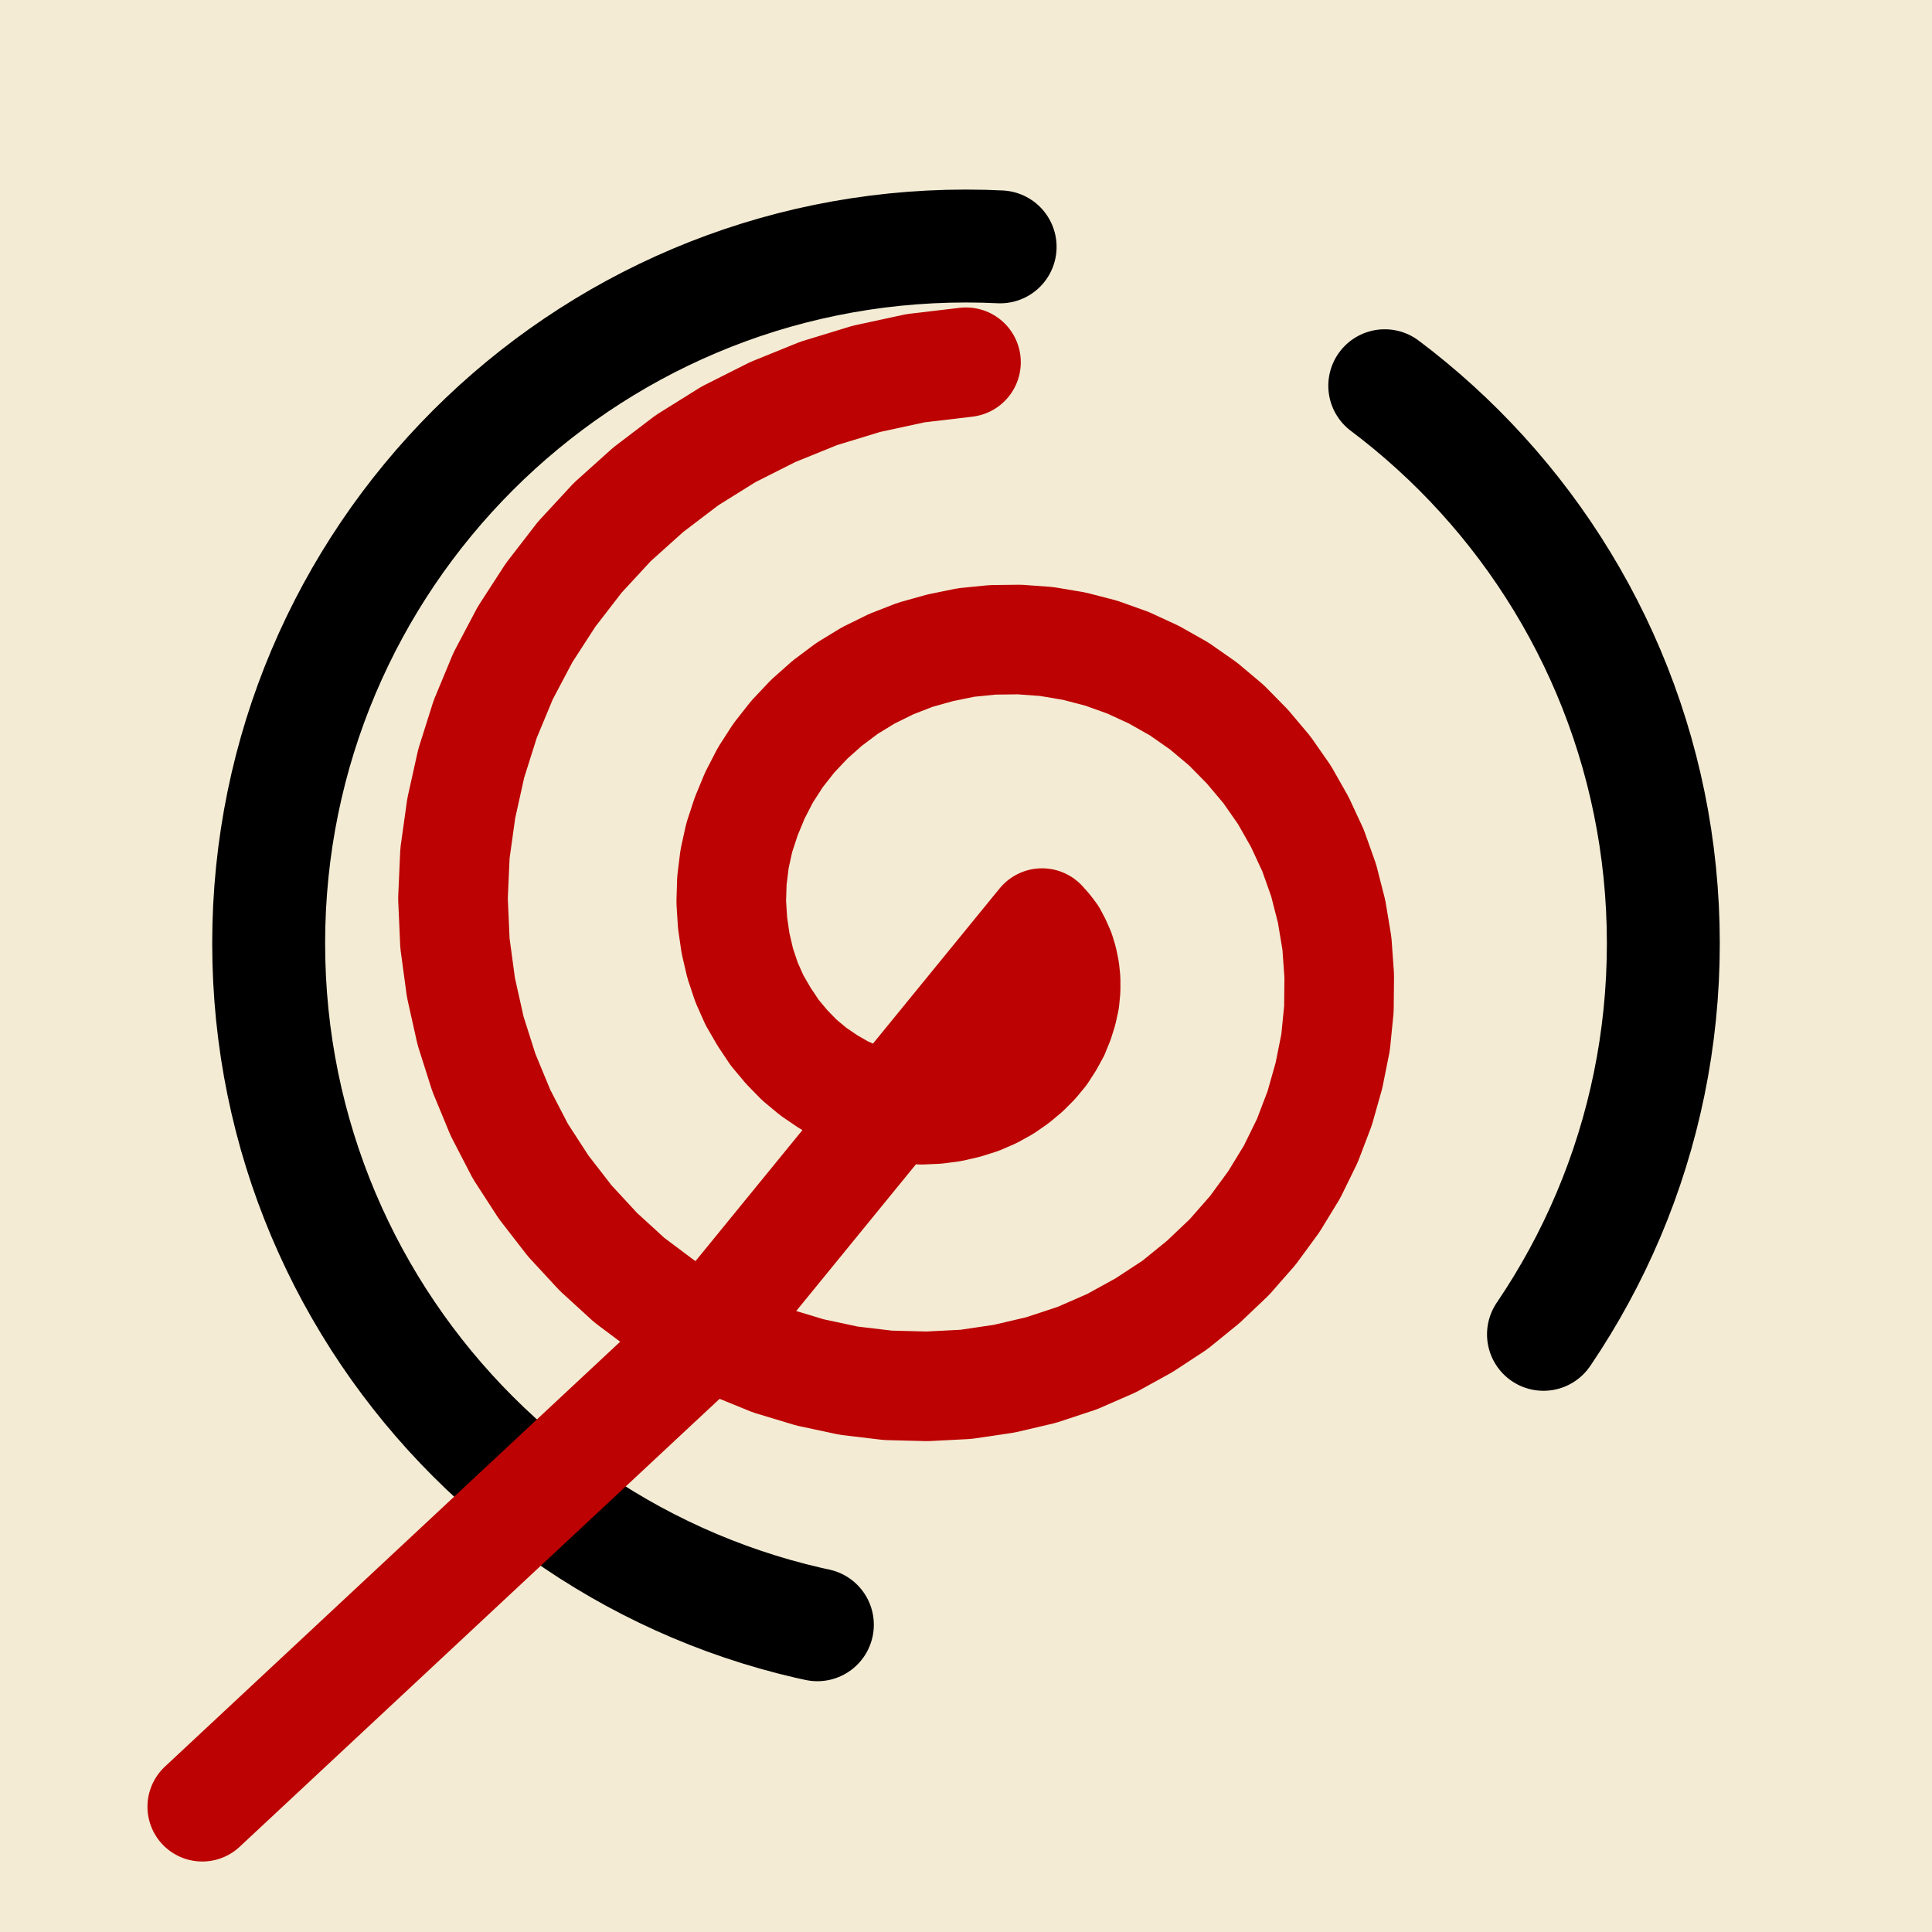
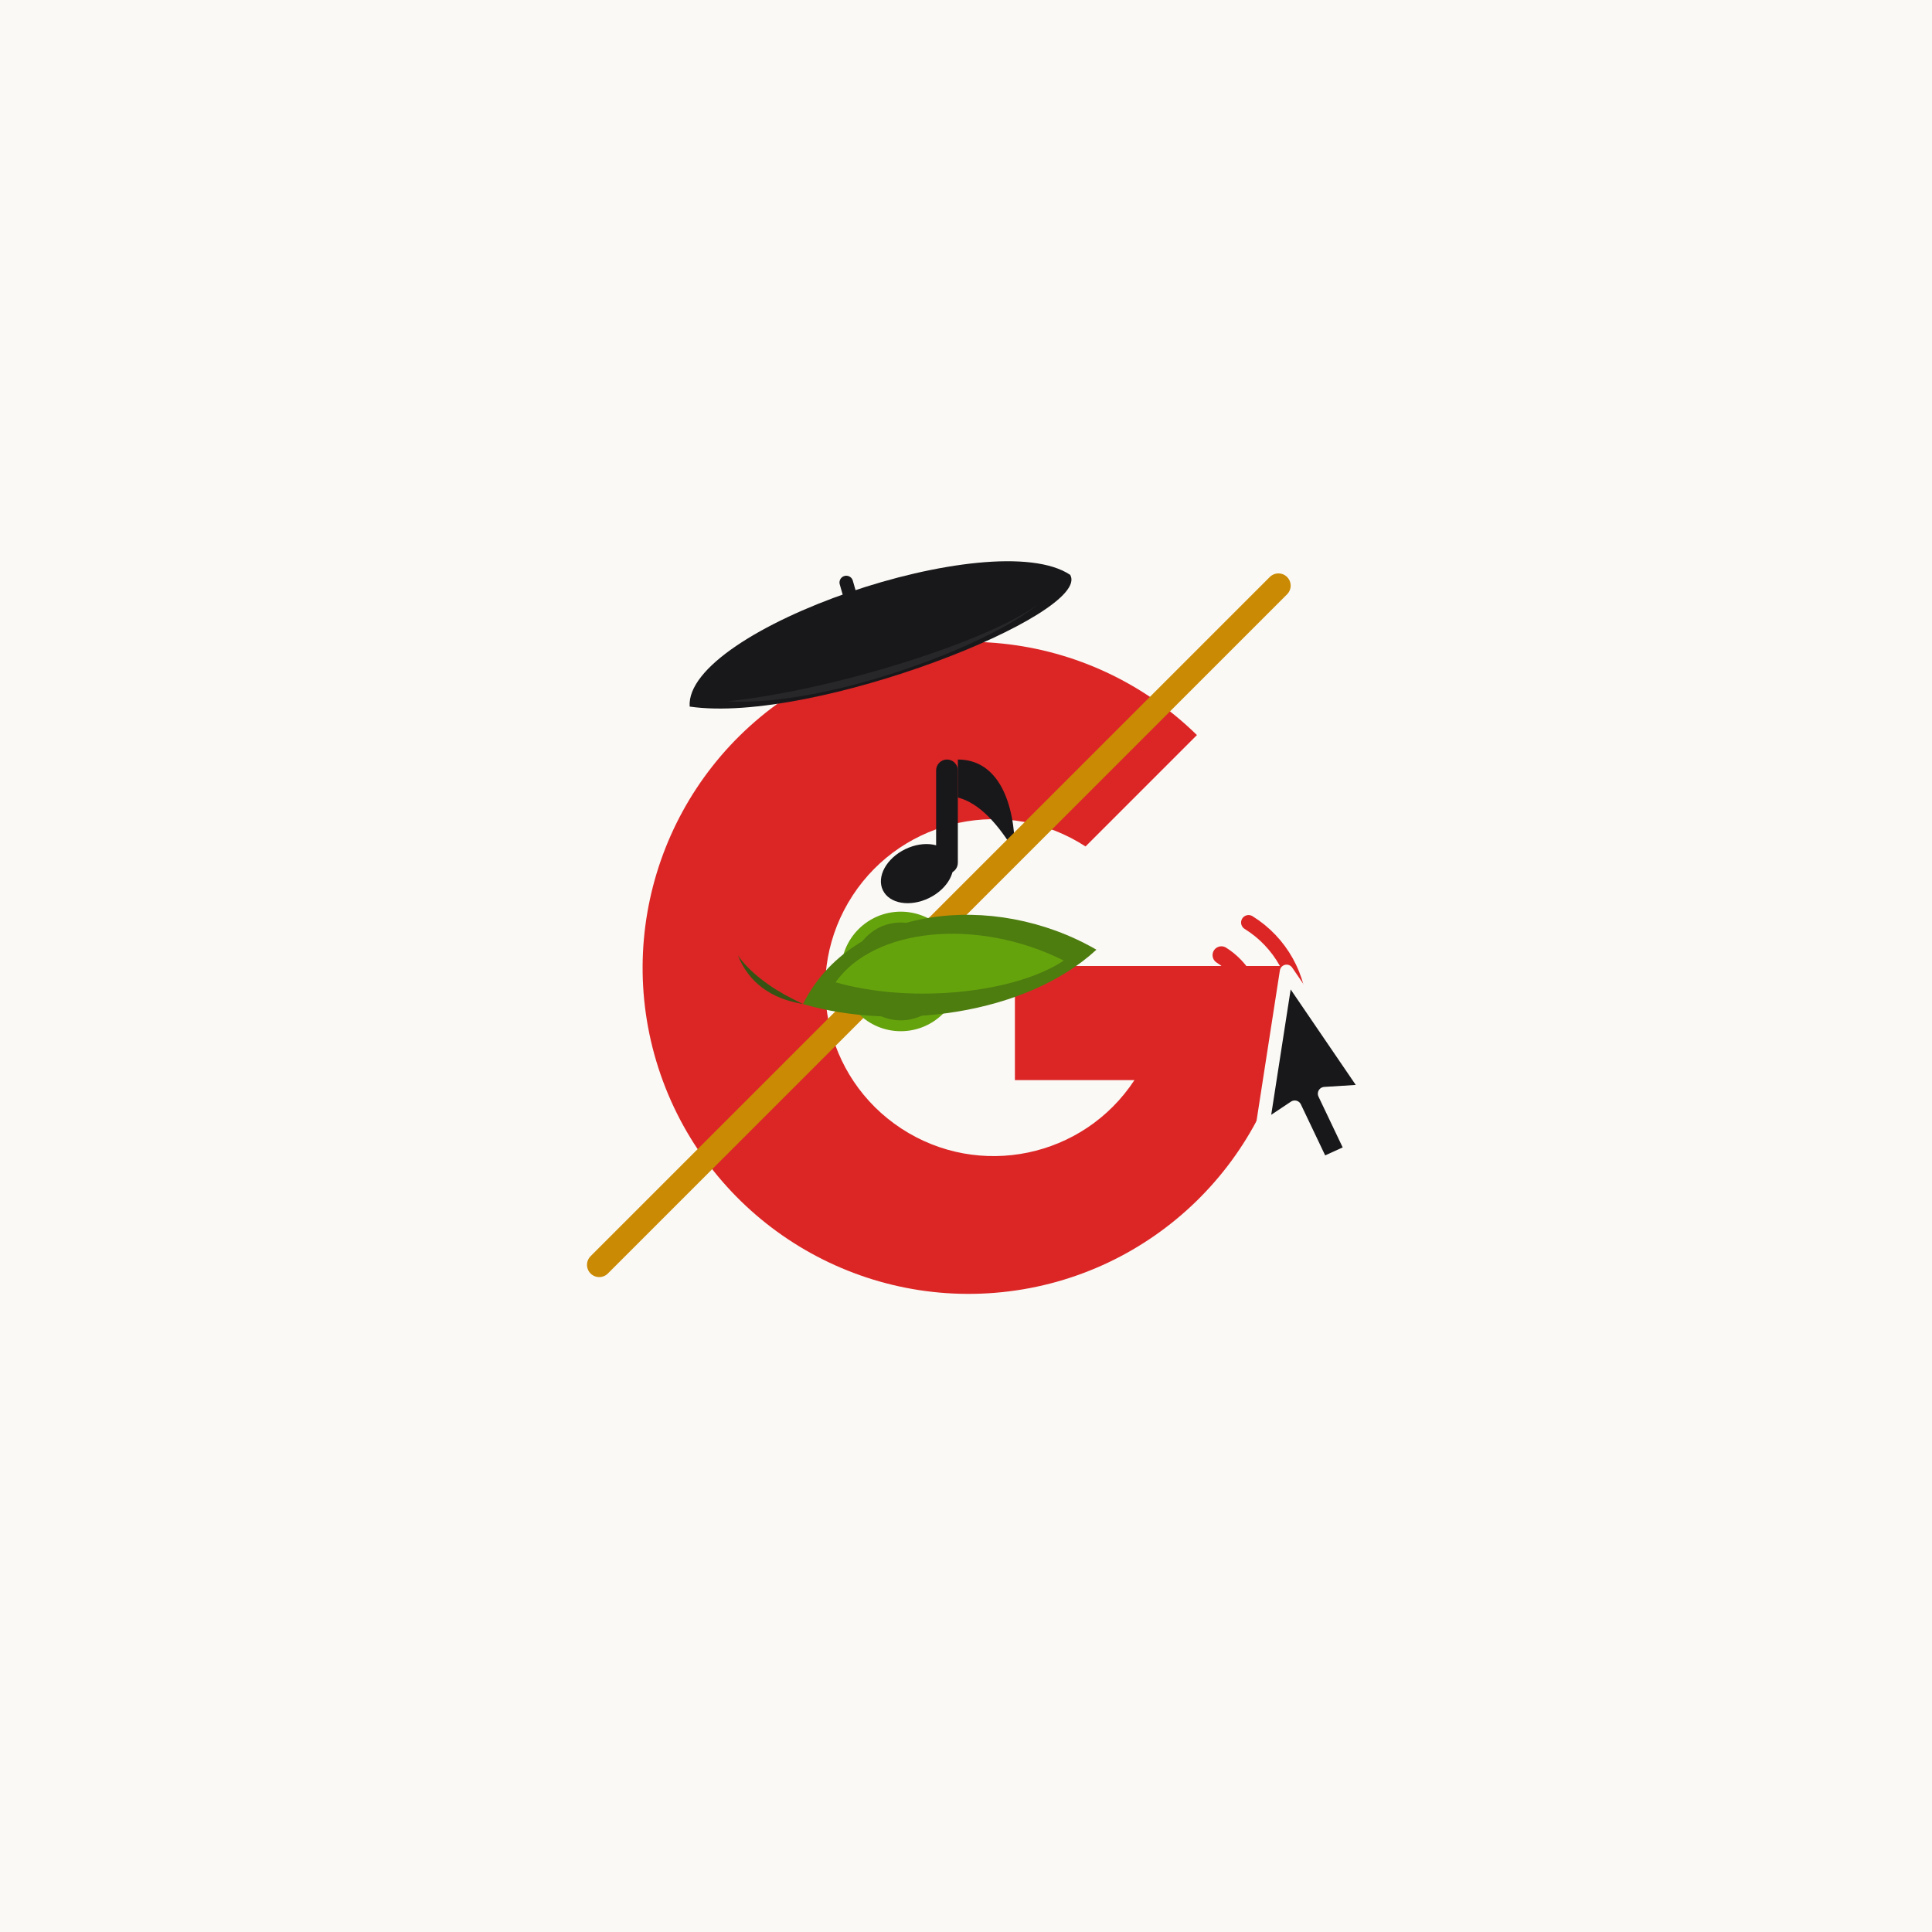
<svg xmlns="http://www.w3.org/2000/svg" viewBox="0 0 512 512" width="512" height="512">
-   <rect width="512" height="512" fill="#F3EBD4" />
-   <g transform="translate(256 250) scale(8.8) translate(-50 -40)">
-     <path d="M 71 40 a 21 21 0 1 1 -42 0 a 21 21 0 1 1 42 0" pathLength="100" stroke-dasharray="12.5 25 62.5" fill="none" stroke="#000000" stroke-width="3.4" stroke-linecap="round" stroke-linejoin="round" />
-     <path d="M 50.00 22.50 L 48.48 22.68 L 47.00 23.00 L 45.56 23.44 L 44.18 24.00 L 42.85 24.67 L 41.60 25.45 L 40.43 26.34 L 39.35 27.31 L 38.37 28.37 L 37.49 29.51 L 36.72 30.70 L 36.06 31.95 L 35.52 33.25 L 35.10 34.58 L 34.80 35.93 L 34.61 37.29 L 34.55 38.65 L 34.61 40.00 L 34.79 41.33 L 35.08 42.63 L 35.48 43.89 L 35.98 45.10 L 36.58 46.26 L 37.28 47.34 L 38.07 48.36 L 38.93 49.29 L 39.86 50.14 L 40.86 50.89 L 41.91 51.55 L 43.01 52.11 L 44.14 52.57 L 45.30 52.92 L 46.47 53.17 L 47.65 53.31 L 48.83 53.34 L 50.00 53.28 L 51.15 53.11 L 52.26 52.85 L 53.35 52.49 L 54.38 52.04 L 55.36 51.50 L 56.29 50.89 L 57.14 50.20 L 57.93 49.45 L 58.64 48.64 L 59.27 47.78 L 59.82 46.88 L 60.28 45.94 L 60.65 44.97 L 60.93 43.98 L 61.13 42.98 L 61.23 41.98 L 61.24 40.98 L 61.17 40.00 L 61.01 39.04 L 60.77 38.10 L 60.45 37.20 L 60.05 36.34 L 59.59 35.53 L 59.06 34.77 L 58.47 34.07 L 57.84 33.43 L 57.15 32.85 L 56.42 32.34 L 55.66 31.91 L 54.88 31.55 L 54.07 31.26 L 53.26 31.05 L 52.43 30.91 L 51.61 30.85 L 50.80 30.86 L 50.00 30.94 L 49.22 31.10 L 48.47 31.31 L 47.75 31.59 L 47.06 31.93 L 46.42 32.32 L 45.82 32.77 L 45.28 33.25 L 44.78 33.78 L 44.34 34.34 L 43.96 34.93 L 43.64 35.55 L 43.38 36.18 L 43.17 36.82 L 43.03 37.46 L 42.95 38.11 L 42.93 38.75 L 42.97 39.38 L 43.06 40.00 L 43.20 40.60 L 43.39 41.17 L 43.63 41.71 L 43.92 42.21 L 44.24 42.69 L 44.60 43.12 L 44.98 43.51 L 45.40 43.86 L 45.84 44.16 L 46.29 44.42 L 46.76 44.63 L 47.23 44.80 L 47.71 44.91 L 48.19 44.98 L 48.66 45.01 L 49.12 44.99 L 49.57 44.93 L 50.00 44.83 L 50.41 44.70 L 50.80 44.53 L 51.16 44.33 L 51.49 44.10 L 51.79 43.85 L 52.06 43.58 L 52.30 43.29 L 52.50 42.98 L 52.67 42.67 L 52.80 42.35 L 52.90 42.03 L 52.97 41.71 L 53.00 41.40 L 53.00 41.09 L 52.97 40.80 L 52.91 40.51 L 52.83 40.25 L 52.72 40.00 L 52.60 39.77 L 52.45 39.57 L 52.29 39.39 L 42.00 52.00 L 27.00 66.00" fill="none" stroke="#BC0202" stroke-width="3.3" stroke-linecap="round" stroke-linejoin="round" />
+   <rect width="512" height="512" fill="#faf9f5" />
+   <g transform="translate(256 256) scale(0.72)">
+     <path d="       M 85 -85       A 120 120 0 1 0 120 16       L 120 0       L 18 0       L 18 42       L 62 42       A 62 62 0 1 1 44 -44       L 85 -85       Z" fill="#dc2626" />
+     <g transform="translate(-18, -48)">
+       <ellipse cx="0" cy="14" rx="14" ry="10" transform="rotate(-26, 0, 14)" fill="#18181b" />
+       <rect x="7" y="-28" width="8" height="42" rx="4" fill="#18181b" />
+       <path d="M 15 -28 C 30 -28 36 -12 36 6 C 30 -4 23 -12 15 -14 Z" fill="#18181b" />
+     </g>
+     <line x1="-135" y1="110" x2="115" y2="-140" stroke="#ca8a04" stroke-width="9" stroke-linecap="round" />
+     <g transform="translate(-24, 2)">
+       <circle cx="0" cy="0" r="22" fill="#65a30d" />
+       <circle cx="0" cy="0" r="18" fill="#4d7c0f" />
+       <circle cx="0" cy="0" r="8" fill="#dc2626" />
+       <circle cx="-5" cy="-5" r="3.5" fill="#faf9f5" />
+     </g>
+     <path d="M -60 14 C -42 -22, 10 -28, 48 -6 C 22 18, -26 24, -60 14 Z" fill="#4d7c0f" />
+     <path d="M -48 6 C -34 -14, 4 -18, 36 -2 C 18 10, -20 14, -48 6 Z" fill="#65a30d" />
+     <path d="M -60 14 C -72 12, -80 6, -84 -4 C -80 2, -72 8, -64 12 Z" fill="#365314" />
+     <g transform="translate(-38, -120) rotate(-16)">
+       <path d="M 0 -22 L 0 -11" stroke="#18181b" stroke-width="5" stroke-linecap="round" />
+       <path d="         M -68 6         C -62 -22, 58 -28, 80 -2         C 84 14, -26 25, -68 6         Z" fill="#18181b" />
+       <path d="         M -54 8         C -20 20, 44 15, 66 5         C 46 13, -14 15, -54 8         Z" fill="#27272a" />
+     </g>
+     <g transform="translate(108, 18)">
+       <path d="M -14 -22 A 26 26 0 0 1 -14 22" fill="none" stroke="#dc2626" stroke-width="6.5" stroke-linecap="round" />
+       <path d="M -4 -34 A 40 40 0 0 1 -4 34" fill="none" stroke="#dc2626" stroke-width="5.5" stroke-linecap="round" />
+       <path d="         M 10 -16         L 40 28         L 24 29         L 34 50         L 23 55         L 13 34         L 1 42         Z" fill="#18181b" stroke="#faf9f5" stroke-width="5" stroke-linejoin="round" />
+     </g>
  </g>
</svg>
